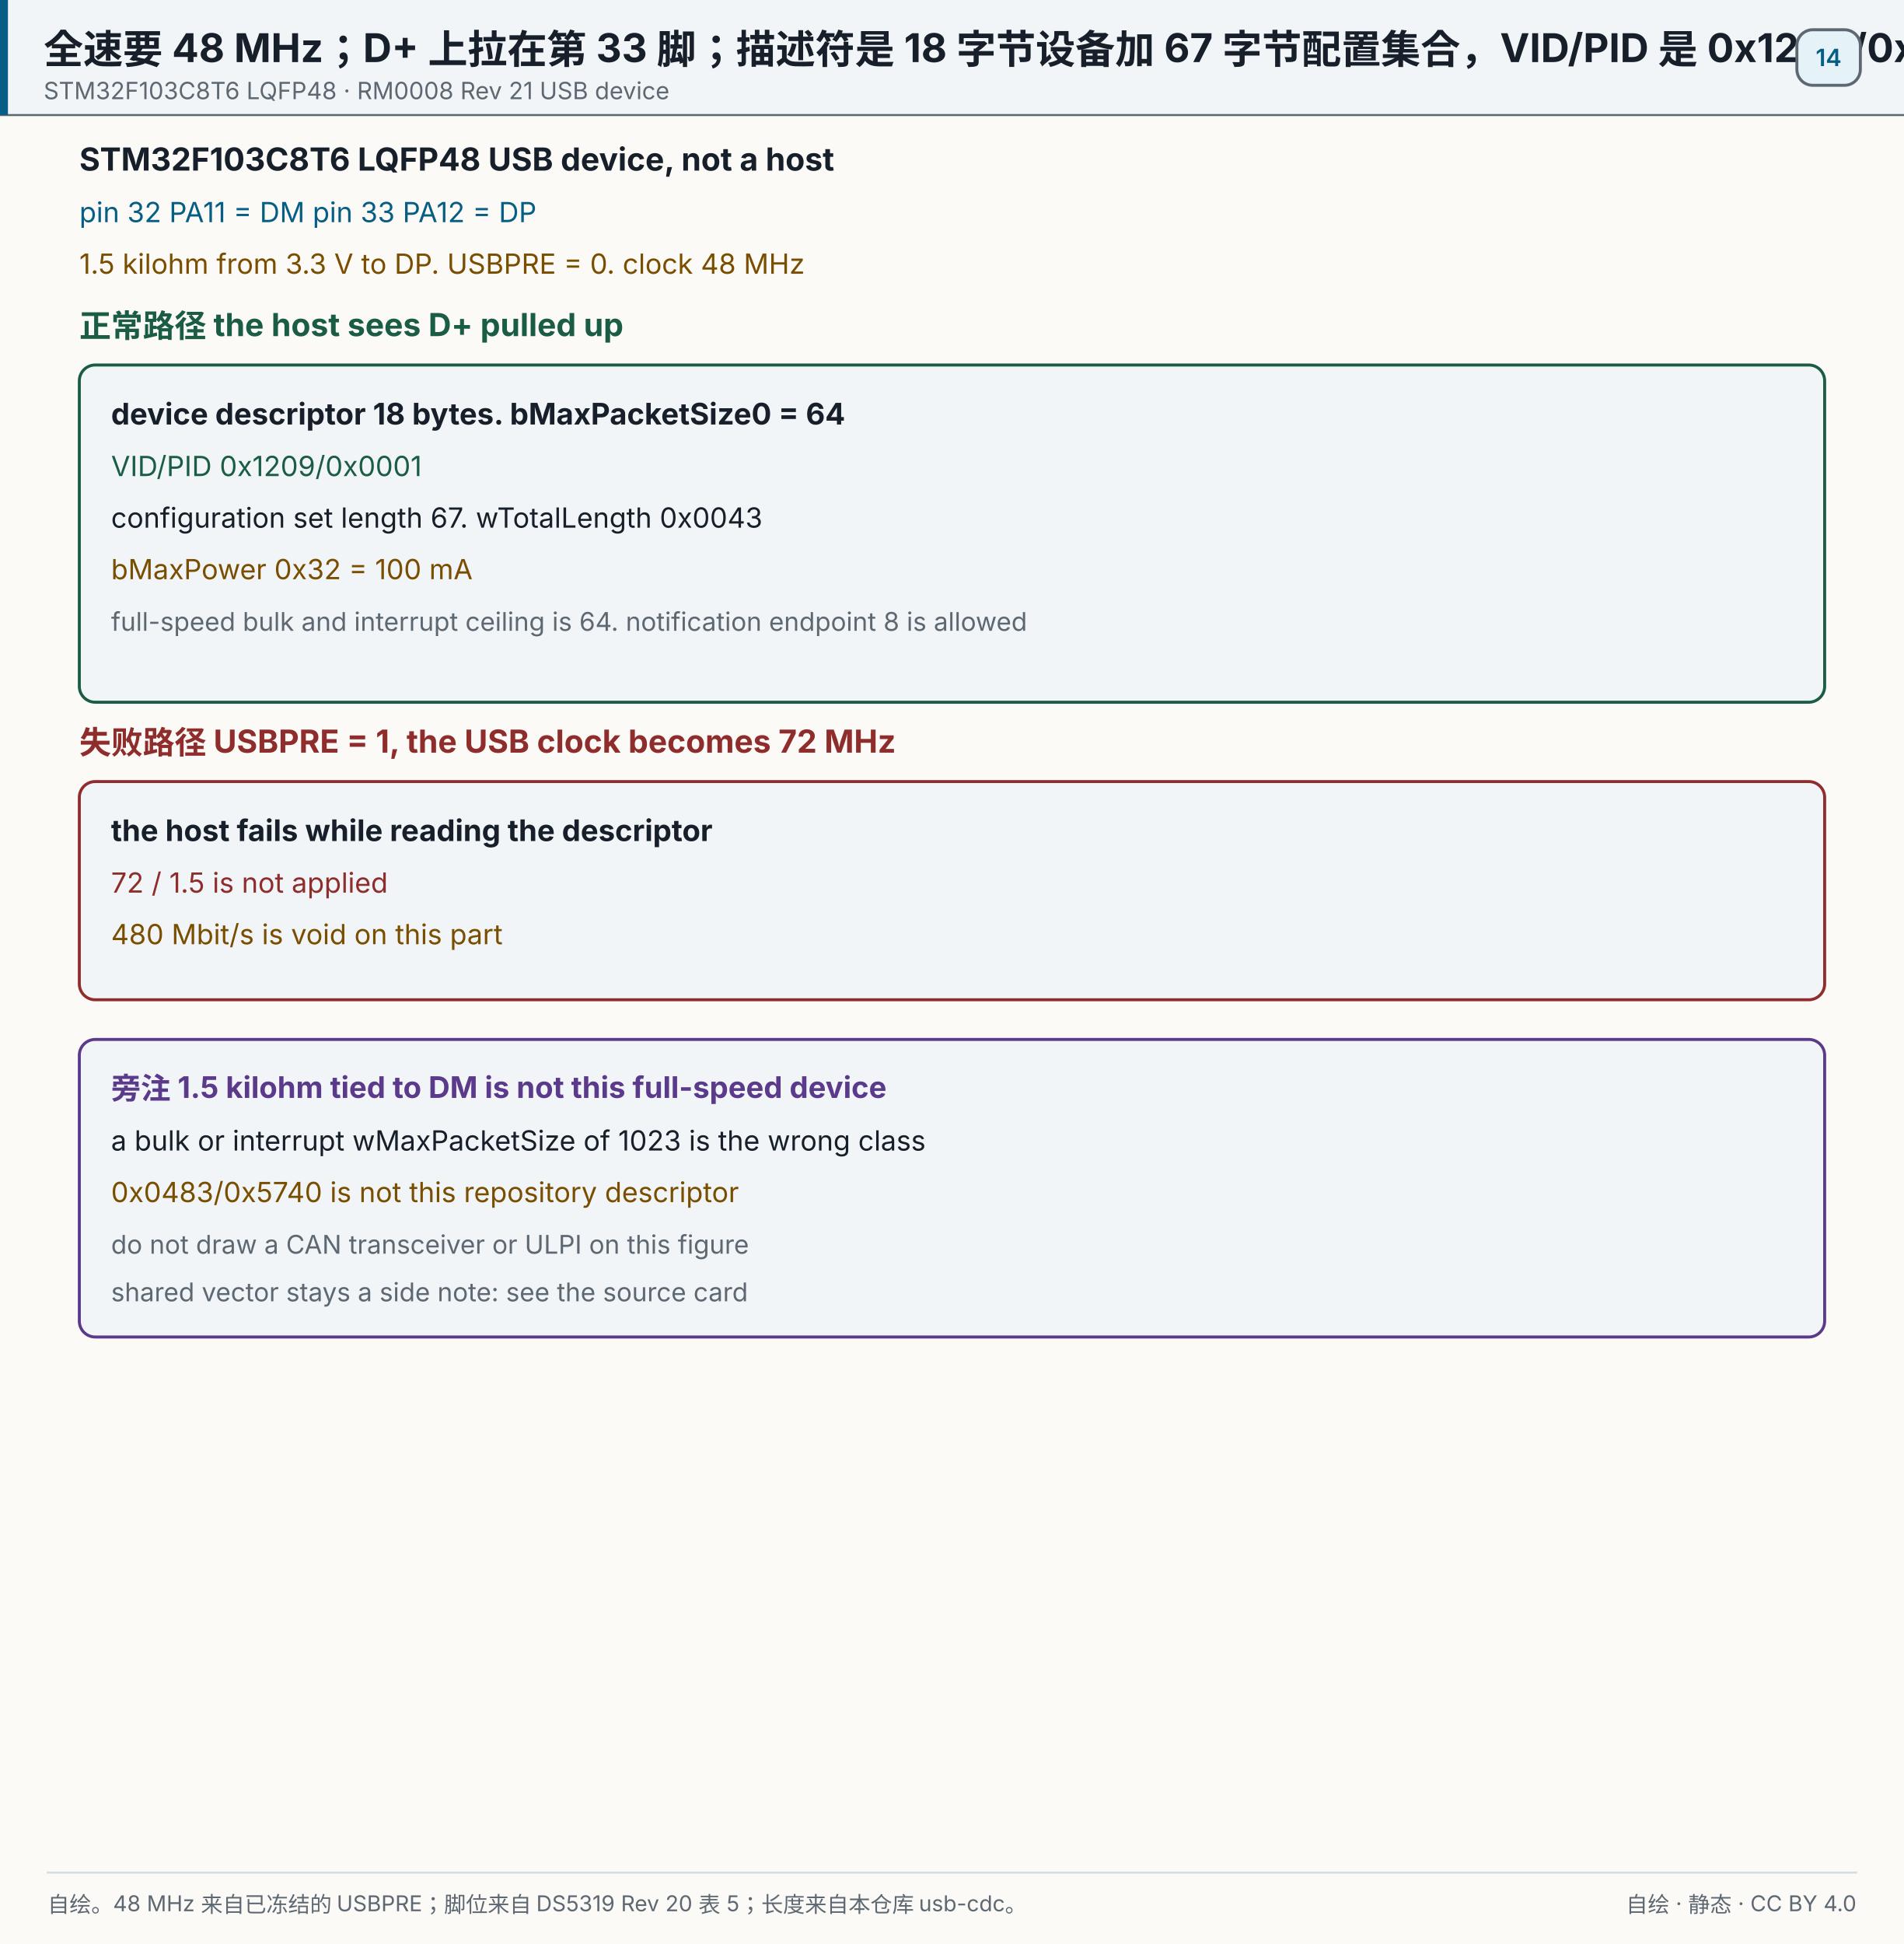
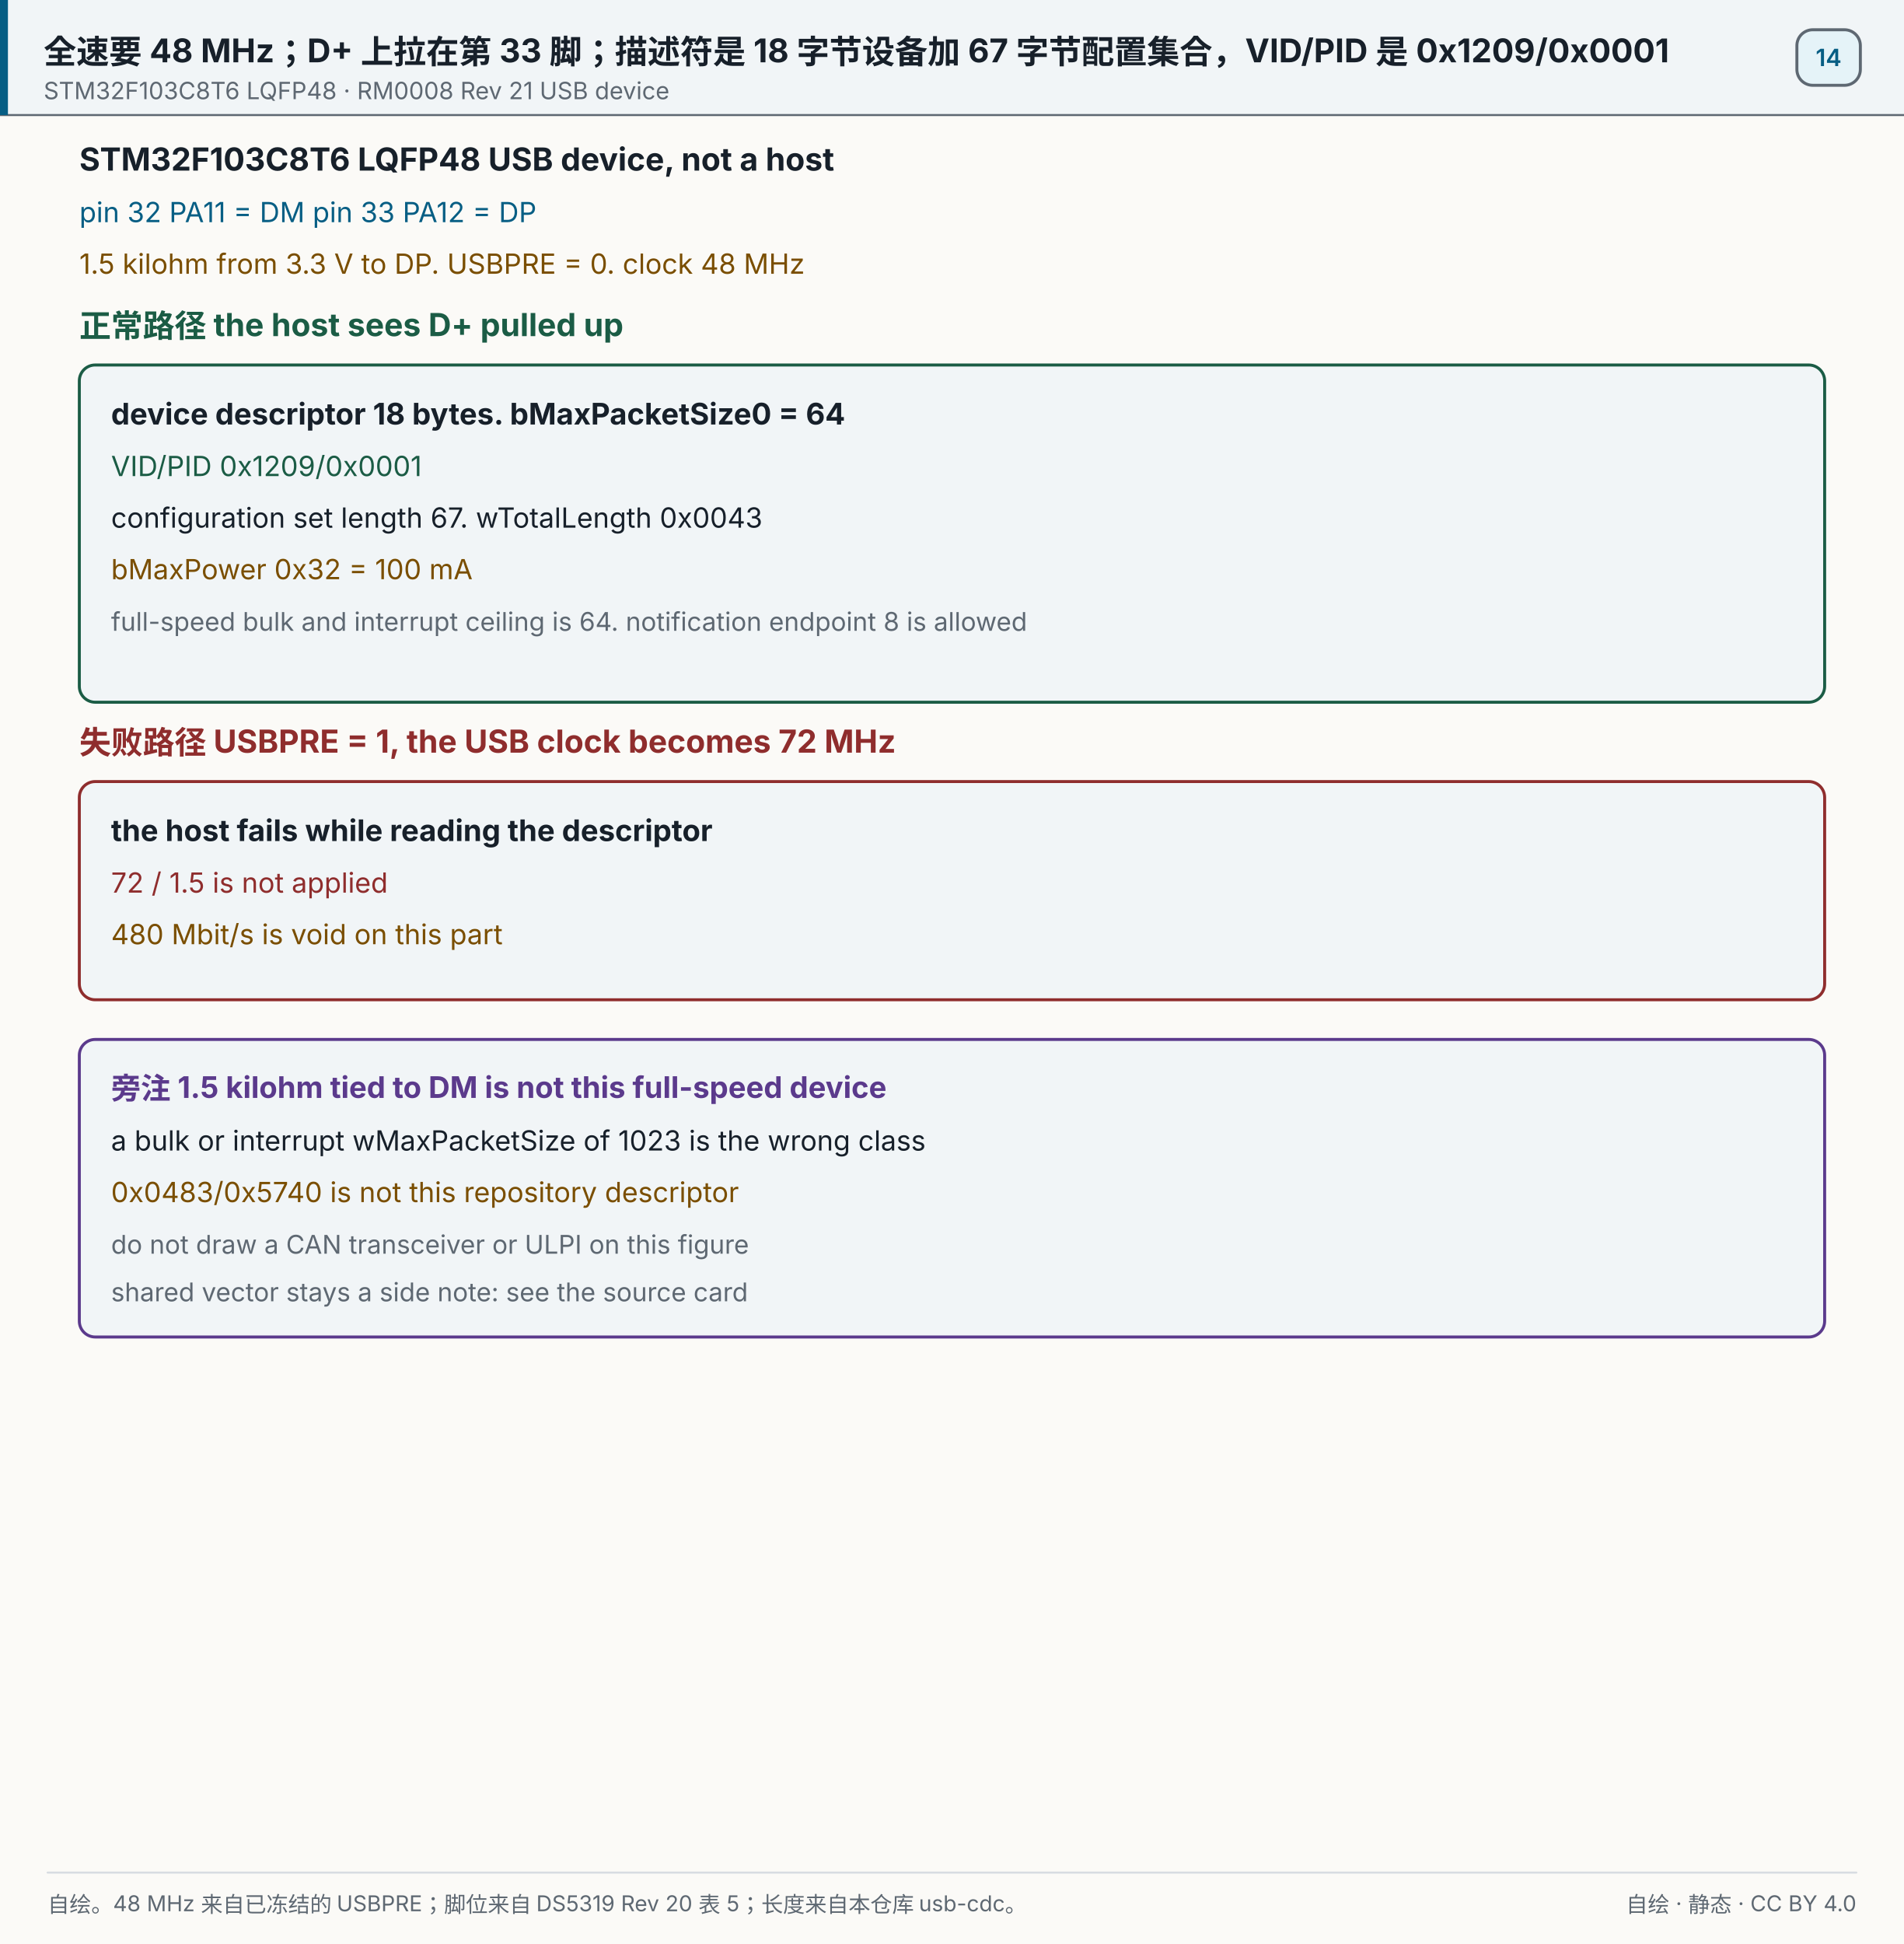
<svg xmlns="http://www.w3.org/2000/svg" width="960" height="980" viewBox="0 0 960 980" role="img" aria-label="全速要 48 MHz；D+ 上拉在第 33 脚；描述符是 18 字节设备加 67 字节配置集合，VID/PID 是 0x1209/0x0001">
  <rect x="0" y="0" width="960" height="980" fill="#fbfaf7" />
  <rect x="0" y="0" width="960" height="58" fill="#f1f5f7" opacity="1" />
  <line x1="0" y1="58" x2="960" y2="58" stroke="#5e6872" stroke-width="1" stroke-linecap="round" opacity="1" />
  <rect x="0" y="0" width="4" height="58" fill="#075e84" opacity="1" />
-   <text x="22" y="32" font-size="20" fill="#17202a" text-anchor="start" opacity="1" font-family="'PingFang SC','Hiragino Sans GB','Microsoft YaHei',system-ui,-apple-system,'Segoe UI',sans-serif" font-weight="700">全速要 48 MHz；D+ 上拉在第 33 脚；描述符是 18 字节设备加 67 字节配置集合，VID/PID 是 0x1209/0x0001</text>
+   <text x="22" y="32" font-size="16.5" fill="#17202a" text-anchor="start" opacity="1" font-family="'PingFang SC','Hiragino Sans GB','Microsoft YaHei',system-ui,-apple-system,'Segoe UI',sans-serif" font-weight="700">全速要 48 MHz；D+ 上拉在第 33 脚；描述符是 18 字节设备加 67 字节配置集合，VID/PID 是 0x1209/0x0001</text>
  <text x="22" y="50" font-size="12" fill="#5e6872" text-anchor="start" opacity="1" font-family="'PingFang SC','Hiragino Sans GB','Microsoft YaHei',system-ui,-apple-system,'Segoe UI',sans-serif">STM32F103C8T6 LQFP48 · RM0008 Rev 21 USB device</text>
  <rect x="906" y="15" width="32" height="28" fill="#e5f3f8" opacity="1" rx="8" stroke="#5e6872" stroke-width="1.5" />
  <text x="922" y="33.32" font-size="12" fill="#075e84" text-anchor="middle" opacity="1" font-family="'PingFang SC','Hiragino Sans GB','Microsoft YaHei',system-ui,-apple-system,'Segoe UI',sans-serif" font-weight="600">14</text>
  <text x="40" y="86" font-size="16" fill="#17202a" text-anchor="start" opacity="1" font-family="'PingFang SC','Hiragino Sans GB','Microsoft YaHei',system-ui,-apple-system,'Segoe UI',sans-serif" font-weight="700">STM32F103C8T6  LQFP48  USB device, not a host</text>
  <text x="40" y="112" font-size="14" fill="#075e84" text-anchor="start" opacity="1" font-family="'PingFang SC','Hiragino Sans GB','Microsoft YaHei',system-ui,-apple-system,'Segoe UI',sans-serif">pin 32 PA11 = DM    pin 33 PA12 = DP</text>
  <text x="40" y="138" font-size="14" fill="#7a4e00" text-anchor="start" opacity="1" font-family="'PingFang SC','Hiragino Sans GB','Microsoft YaHei',system-ui,-apple-system,'Segoe UI',sans-serif">1.5 kilohm from 3.3 V to DP. USBPRE = 0. clock 48 MHz</text>
  <text x="40" y="170" font-size="16" fill="#1b5c45" text-anchor="start" opacity="1" font-family="'PingFang SC','Hiragino Sans GB','Microsoft YaHei',system-ui,-apple-system,'Segoe UI',sans-serif" font-weight="700">正常路径  the host sees D+ pulled up</text>
  <rect x="40" y="184" width="880" height="170" fill="#f1f5f7" opacity="1" rx="8" stroke="#1b5c45" stroke-width="1.5" />
  <text x="56" y="214" font-size="15" fill="#17202a" text-anchor="start" opacity="1" font-family="'PingFang SC','Hiragino Sans GB','Microsoft YaHei',system-ui,-apple-system,'Segoe UI',sans-serif" font-weight="700">device descriptor 18 bytes. bMaxPacketSize0 = 64</text>
  <text x="56" y="240" font-size="14" fill="#1b5c45" text-anchor="start" opacity="1" font-family="'PingFang SC','Hiragino Sans GB','Microsoft YaHei',system-ui,-apple-system,'Segoe UI',sans-serif">VID/PID 0x1209/0x0001</text>
  <text x="56" y="266" font-size="14" fill="#17202a" text-anchor="start" opacity="1" font-family="'PingFang SC','Hiragino Sans GB','Microsoft YaHei',system-ui,-apple-system,'Segoe UI',sans-serif">configuration set length 67. wTotalLength 0x0043</text>
  <text x="56" y="292" font-size="14" fill="#7a4e00" text-anchor="start" opacity="1" font-family="'PingFang SC','Hiragino Sans GB','Microsoft YaHei',system-ui,-apple-system,'Segoe UI',sans-serif">bMaxPower 0x32 = 100 mA</text>
  <text x="56" y="318" font-size="13" fill="#5e6872" text-anchor="start" opacity="1" font-family="'PingFang SC','Hiragino Sans GB','Microsoft YaHei',system-ui,-apple-system,'Segoe UI',sans-serif">full-speed bulk and interrupt ceiling is 64. notification endpoint 8 is allowed</text>
  <text x="40" y="380" font-size="16" fill="#8f2d2d" text-anchor="start" opacity="1" font-family="'PingFang SC','Hiragino Sans GB','Microsoft YaHei',system-ui,-apple-system,'Segoe UI',sans-serif" font-weight="700">失败路径  USBPRE = 1, the USB clock becomes 72 MHz</text>
  <rect x="40" y="394" width="880" height="110" fill="#f1f5f7" opacity="1" rx="8" stroke="#8f2d2d" stroke-width="1.5" />
  <text x="56" y="424" font-size="15" fill="#17202a" text-anchor="start" opacity="1" font-family="'PingFang SC','Hiragino Sans GB','Microsoft YaHei',system-ui,-apple-system,'Segoe UI',sans-serif" font-weight="700">the host fails while reading the descriptor</text>
  <text x="56" y="450" font-size="14" fill="#8f2d2d" text-anchor="start" opacity="1" font-family="'PingFang SC','Hiragino Sans GB','Microsoft YaHei',system-ui,-apple-system,'Segoe UI',sans-serif">72 / 1.5 is not applied</text>
  <text x="56" y="476" font-size="14" fill="#7a4e00" text-anchor="start" opacity="1" font-family="'PingFang SC','Hiragino Sans GB','Microsoft YaHei',system-ui,-apple-system,'Segoe UI',sans-serif">480 Mbit/s is void on this part</text>
  <rect x="40" y="524" width="880" height="150" fill="#f1f5f7" opacity="1" rx="8" stroke="#5b3a8c" stroke-width="1.5" />
  <text x="56" y="554" font-size="15" fill="#5b3a8c" text-anchor="start" opacity="1" font-family="'PingFang SC','Hiragino Sans GB','Microsoft YaHei',system-ui,-apple-system,'Segoe UI',sans-serif" font-weight="700">旁注  1.5 kilohm tied to DM is not this full-speed device</text>
  <text x="56" y="580" font-size="14" fill="#17202a" text-anchor="start" opacity="1" font-family="'PingFang SC','Hiragino Sans GB','Microsoft YaHei',system-ui,-apple-system,'Segoe UI',sans-serif">a bulk or interrupt wMaxPacketSize of 1023 is the wrong class</text>
  <text x="56" y="606" font-size="14" fill="#7a4e00" text-anchor="start" opacity="1" font-family="'PingFang SC','Hiragino Sans GB','Microsoft YaHei',system-ui,-apple-system,'Segoe UI',sans-serif">0x0483/0x5740 is not this repository descriptor</text>
  <text x="56" y="632" font-size="13" fill="#5e6872" text-anchor="start" opacity="1" font-family="'PingFang SC','Hiragino Sans GB','Microsoft YaHei',system-ui,-apple-system,'Segoe UI',sans-serif">do not draw a CAN transceiver or ULPI on this figure</text>
  <text x="56" y="656" font-size="13" fill="#5e6872" text-anchor="start" opacity="1" font-family="'PingFang SC','Hiragino Sans GB','Microsoft YaHei',system-ui,-apple-system,'Segoe UI',sans-serif">shared vector stays a side note: see the source card</text>
  <line x1="24" y1="944" x2="936" y2="944" stroke="#d7dce1" stroke-width="1" stroke-linecap="round" opacity="1" />
  <text x="24" y="964" font-size="11" fill="#5e6872" text-anchor="start" opacity="1" font-family="'PingFang SC','Hiragino Sans GB','Microsoft YaHei',system-ui,-apple-system,'Segoe UI',sans-serif">自绘。48 MHz 来自已冻结的 USBPRE；脚位来自 DS5319 Rev 20 表 5；长度来自本仓库 usb-cdc。</text>
  <text x="936" y="964" font-size="11" fill="#5e6872" text-anchor="end" opacity="1" font-family="'PingFang SC','Hiragino Sans GB','Microsoft YaHei',system-ui,-apple-system,'Segoe UI',sans-serif">自绘 · 静态 · CC BY 4.0</text>
</svg>
